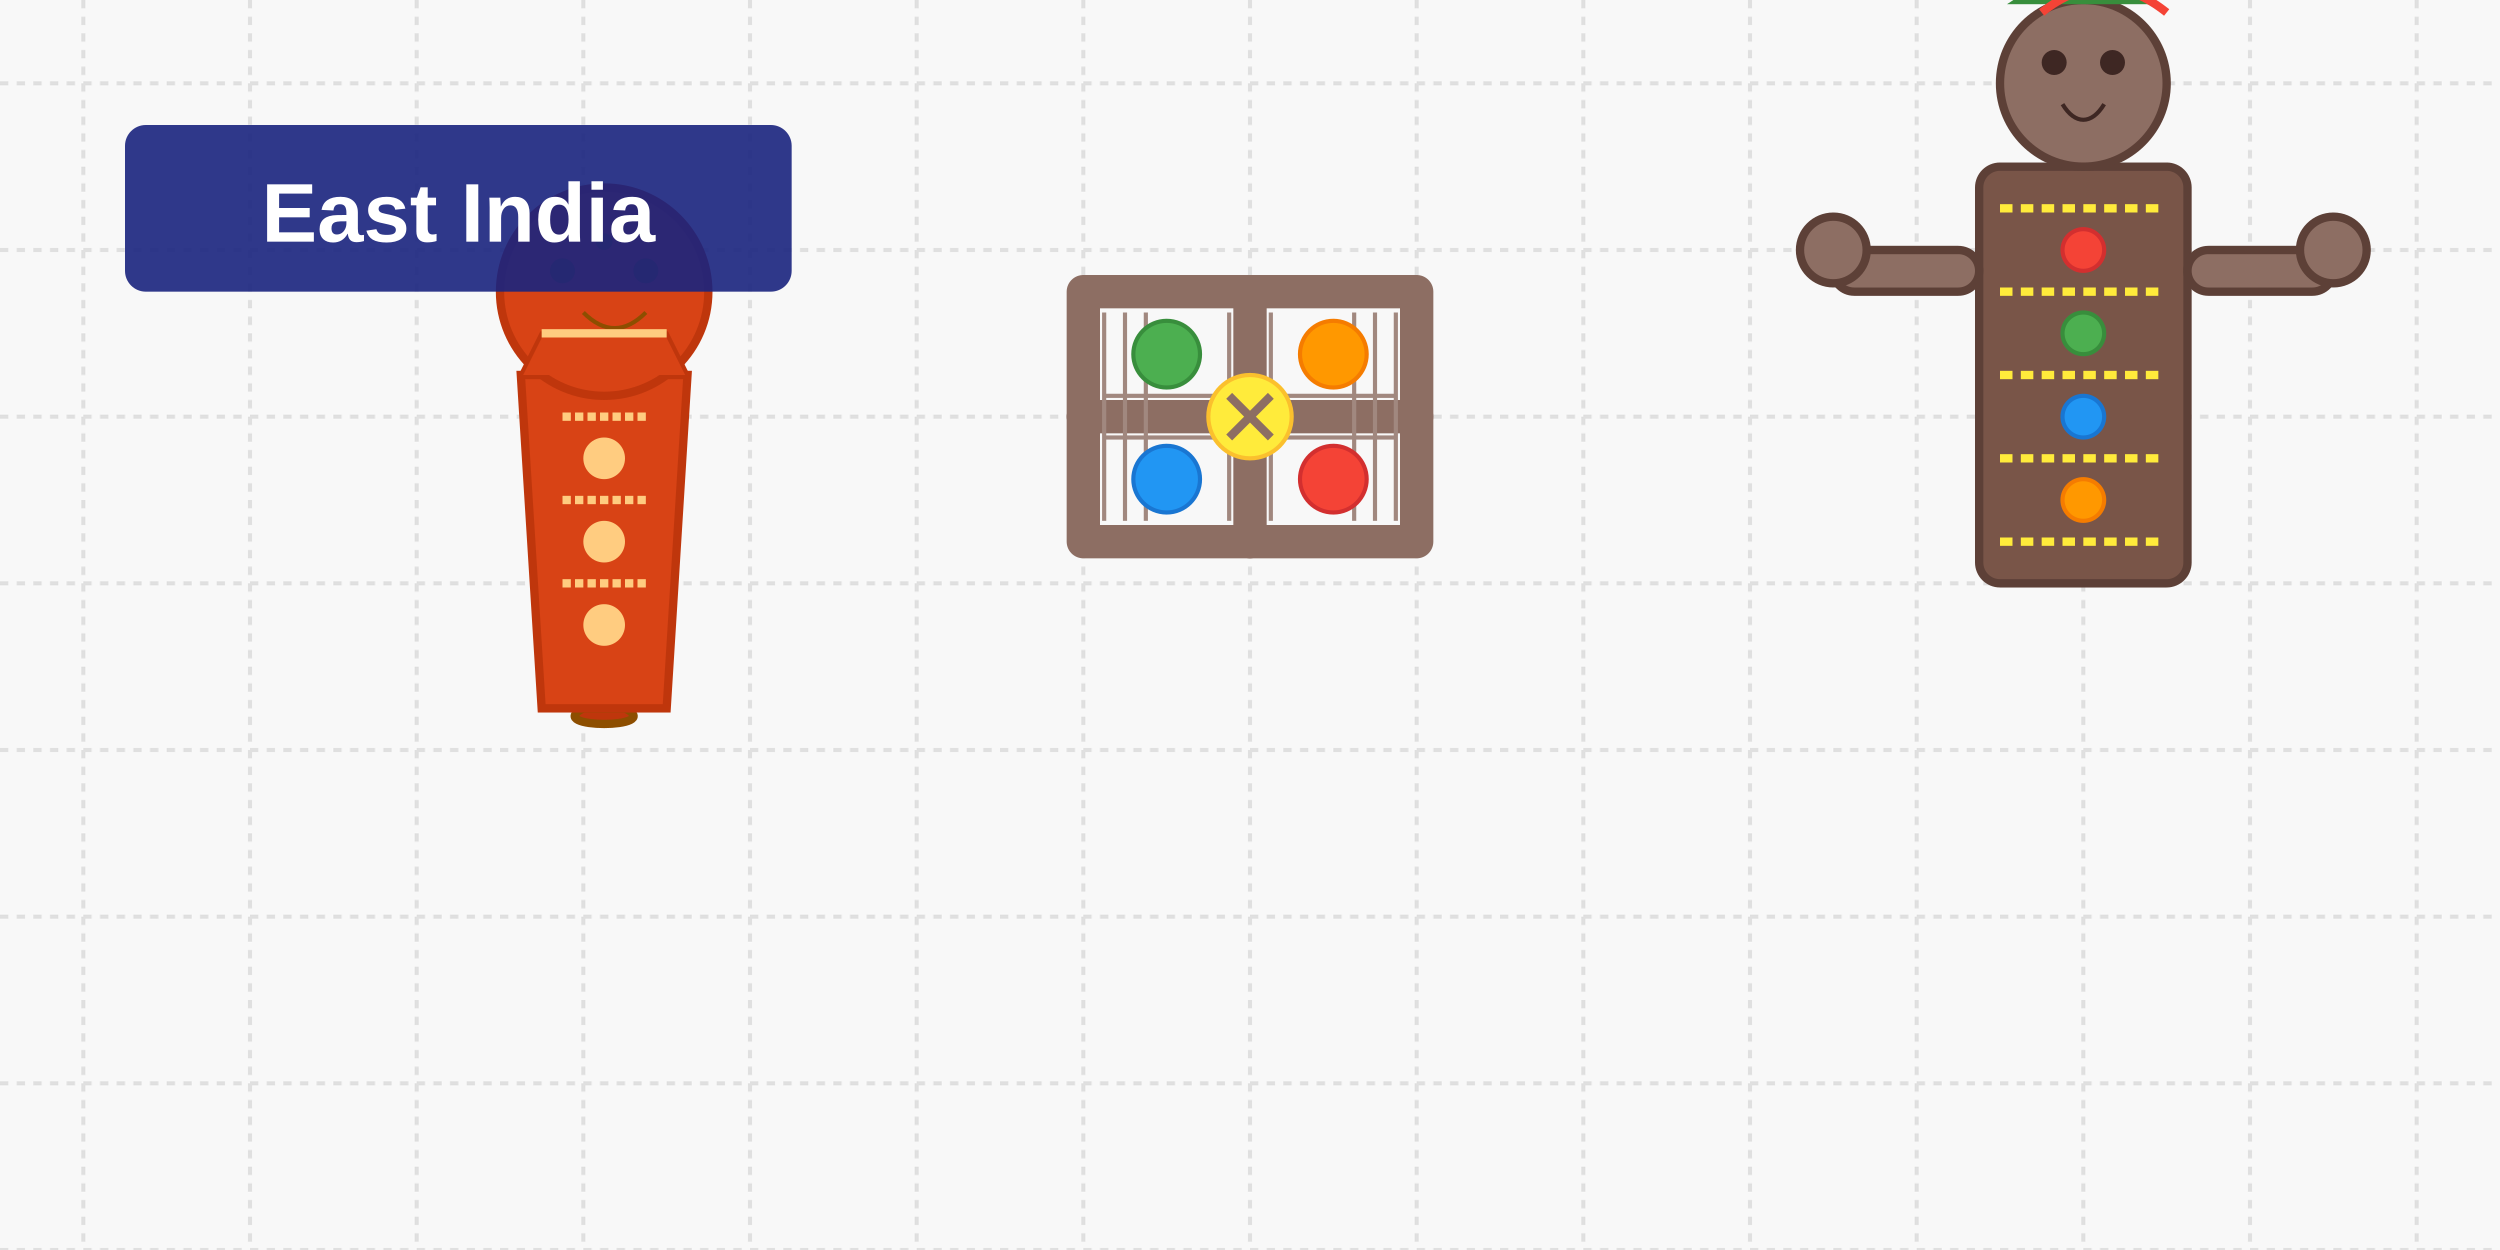
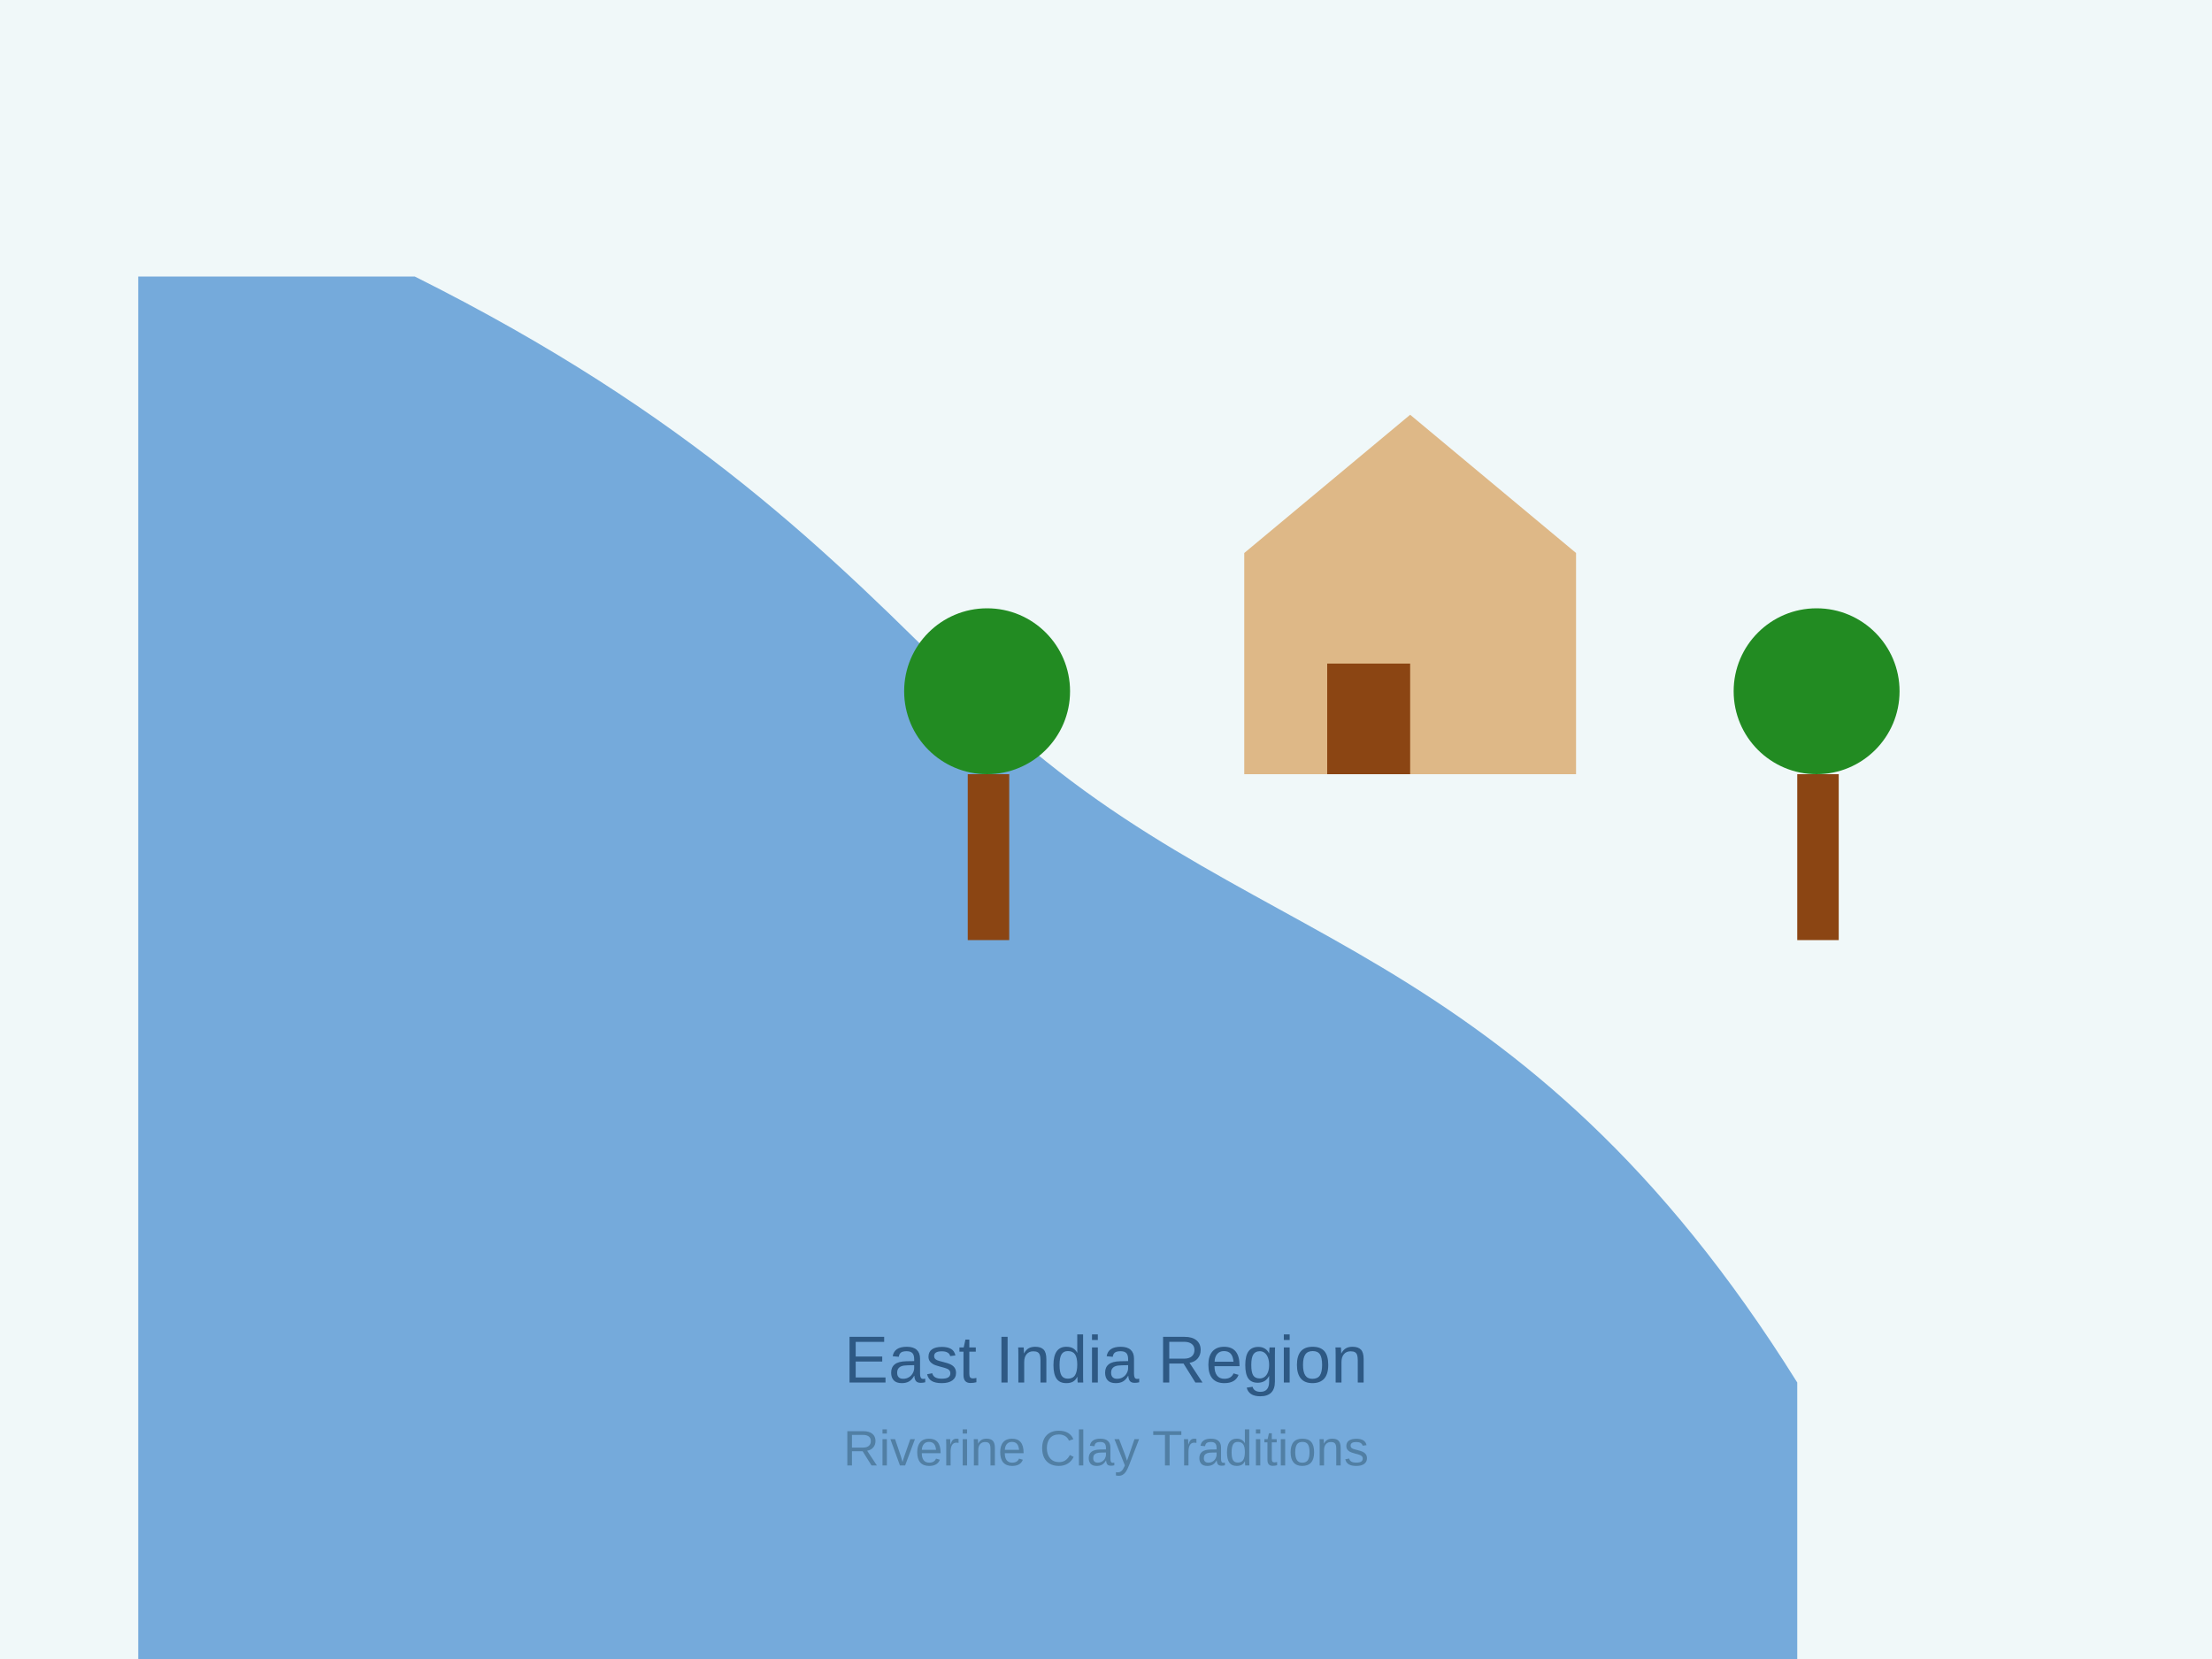
- <svg xmlns="http://www.w3.org/2000/svg" width="600" height="300" viewBox="0 0 600 300">
-   <rect width="600" height="300" fill="#f8f8f8" />
-   <pattern id="pattern-east" width="40" height="40" patternUnits="userSpaceOnUse">
-     <rect width="40" height="40" fill="#f8f8f8" />
-     <path d="M0,20 L40,20 M20,0 L20,40" stroke="#e0e0e0" stroke-width="1" stroke-dasharray="2,2" />
-   </pattern>
-   <rect width="600" height="300" fill="url(#pattern-east)" />
-   <g transform="translate(300, 150)">
-     <g transform="translate(-200, -60)">
-       <path d="M40,80 C30,85 60,85 50,80 Z" fill="#BF360C" stroke="#8D4E00" stroke-width="2" />
-       <path d="M25,0 L65,0 L60,80 L30,80 Z" fill="#D84315" stroke="#BF360C" stroke-width="2" />
-       <circle cx="45" cy="-20" r="25" fill="#D84315" stroke="#BF360C" stroke-width="2" />
-       <path d="M35,10 L55,10 M35,30 L55,30 M35,50 L55,50" stroke="#FFCC80" stroke-width="2" stroke-dasharray="2,1" />
-       <circle cx="45" cy="20" r="5" fill="#FFCC80" />
-       <circle cx="45" cy="40" r="5" fill="#FFCC80" />
-       <circle cx="45" cy="60" r="5" fill="#FFCC80" />
-       <circle cx="35" cy="-25" r="3" fill="#8D4E00" />
-       <circle cx="55" cy="-25" r="3" fill="#8D4E00" />
-       <path d="M40,-15 C45,-10 50,-10 55,-15" stroke="#8D4E00" stroke-width="1" fill="none" />
-       <circle cx="45" cy="-32" r="2" fill="#8D4E00" />
-       <path d="M25,0 L30,-10 L60,-10 L65,0" fill="#D84315" stroke="#BF360C" stroke-width="1" />
-       <line x1="30" y1="-10" x2="60" y2="-10" stroke="#FFCC80" stroke-width="2" />
-     </g>
-     <g transform="translate(0, -50)">
-       <path d="M-40,30 L40,30 L40,-30 L-40,-30 Z" fill="none" stroke="#8D6E63" stroke-width="8" stroke-linecap="round" stroke-linejoin="round" />
-       <path d="M-40,0 L40,0 M0,-30 L0,30" stroke="#8D6E63" stroke-width="8" stroke-linecap="round" />
-       <path d="M-35,-25 L-35,25 M-30,-25 L-30,25 M-25,-25 L-25,25" stroke="#A1887F" stroke-width="1" />
-       <path d="M35,-25 L35,25 M30,-25 L30,25 M25,-25 L25,25" stroke="#A1887F" stroke-width="1" />
-       <path d="M-35,5 L35,5 M-35,-5 L35,-5" stroke="#A1887F" stroke-width="1" />
-       <path d="M-5,-25 L-5,25 M5,-25 L5,25" stroke="#A1887F" stroke-width="1" />
-       <circle cx="-20" cy="-15" r="8" fill="#4CAF50" stroke="#388E3C" stroke-width="1" />
-       <circle cx="20" cy="-15" r="8" fill="#FF9800" stroke="#F57C00" stroke-width="1" />
-       <circle cx="-20" cy="15" r="8" fill="#2196F3" stroke="#1976D2" stroke-width="1" />
-       <circle cx="20" cy="15" r="8" fill="#F44336" stroke="#D32F2F" stroke-width="1" />
-       <circle cx="0" cy="0" r="10" fill="#FFEB3B" stroke="#FBC02D" stroke-width="1" />
-       <path d="M-5,-5 L5,5 M5,-5 L-5,5" stroke="#8D6E63" stroke-width="2" />
-     </g>
-     <g transform="translate(200, -60)">
-       <rect x="-25" y="-50" width="50" height="100" rx="5" fill="#795548" stroke="#5D4037" stroke-width="2" />
-       <circle cx="0" cy="-70" r="20" fill="#8D6E63" stroke="#5D4037" stroke-width="2" />
-       <circle cx="-7" cy="-75" r="3" fill="#3E2723" />
-       <circle cx="7" cy="-75" r="3" fill="#3E2723" />
-       <path d="M-5,-65 C-2,-60 2,-60 5,-65" stroke="#3E2723" stroke-width="1" fill="none" />
-       <path d="M-15,-90 L0,-100 L15,-90 Z" fill="#4CAF50" stroke="#388E3C" stroke-width="2" />
-       <path d="M-10,-87 C0,-95 10,-95 20,-87" stroke="#F44336" stroke-width="2" fill="none" />
-       <rect x="-60" y="-30" width="35" height="10" rx="5" fill="#8D6E63" stroke="#5D4037" stroke-width="2" />
-       <rect x="25" y="-30" width="35" height="10" rx="5" fill="#8D6E63" stroke="#5D4037" stroke-width="2" />
-       <circle cx="-60" cy="-30" r="8" fill="#8D6E63" stroke="#5D4037" stroke-width="2" />
-       <circle cx="60" cy="-30" r="8" fill="#8D6E63" stroke="#5D4037" stroke-width="2" />
-       <path d="M-20,-40 L20,-40 M-20,-20 L20,-20 M-20,0 L20,0 M-20,20 L20,20 M-20,40 L20,40" stroke="#FFEB3B" stroke-width="2" stroke-dasharray="3,2" />
-       <circle cx="0" cy="-30" r="5" fill="#F44336" stroke="#D32F2F" stroke-width="1" />
-       <circle cx="0" cy="-10" r="5" fill="#4CAF50" stroke="#388E3C" stroke-width="1" />
-       <circle cx="0" cy="10" r="5" fill="#2196F3" stroke="#1976D2" stroke-width="1" />
-       <circle cx="0" cy="30" r="5" fill="#FF9800" stroke="#F57C00" stroke-width="1" />
-     </g>
-   </g>
-   <g transform="translate(30, 30)">
-     <rect x="0" y="0" width="160" height="40" rx="5" fill="#1A237E" opacity="0.9" />
-     <text x="80" y="28" font-family="'Arial', sans-serif" font-size="20" font-weight="bold" fill="white" text-anchor="middle">East India</text>
-   </g>
+ <svg xmlns="http://www.w3.org/2000/svg" width="800" height="600">
+   <rect width="100%" height="100%" fill="#f0f8f9" />
+   <path d="M150,100 C250,150 300,200 350,250 C400,300 450,320 500,350 C550,380 600,420 650,500 L650,600 L50,600 L50,100 Z" fill="#75AADB" />
+   <rect x="450" y="200" width="120" height="80" fill="#DEB887" />
+   <polygon points="450,200 510,150 570,200" fill="#DEB887" />
+   <rect x="480" y="240" width="30" height="40" fill="#8B4513" />
+   <rect x="350" y="280" width="15" height="60" fill="#8B4513" />
+   <circle cx="357" cy="250" r="30" fill="#228B22" />
+   <rect x="650" y="280" width="15" height="60" fill="#8B4513" />
+   <circle cx="657" cy="250" r="30" fill="#228B22" />
+   <text x="400" y="500" font-family="Arial" font-size="24" text-anchor="middle" fill="#2E5984">East India Region</text>
+   <text x="400" y="530" font-family="Arial" font-size="18" text-anchor="middle" fill="#517fa4">Riverine Clay Traditions</text>
</svg>
